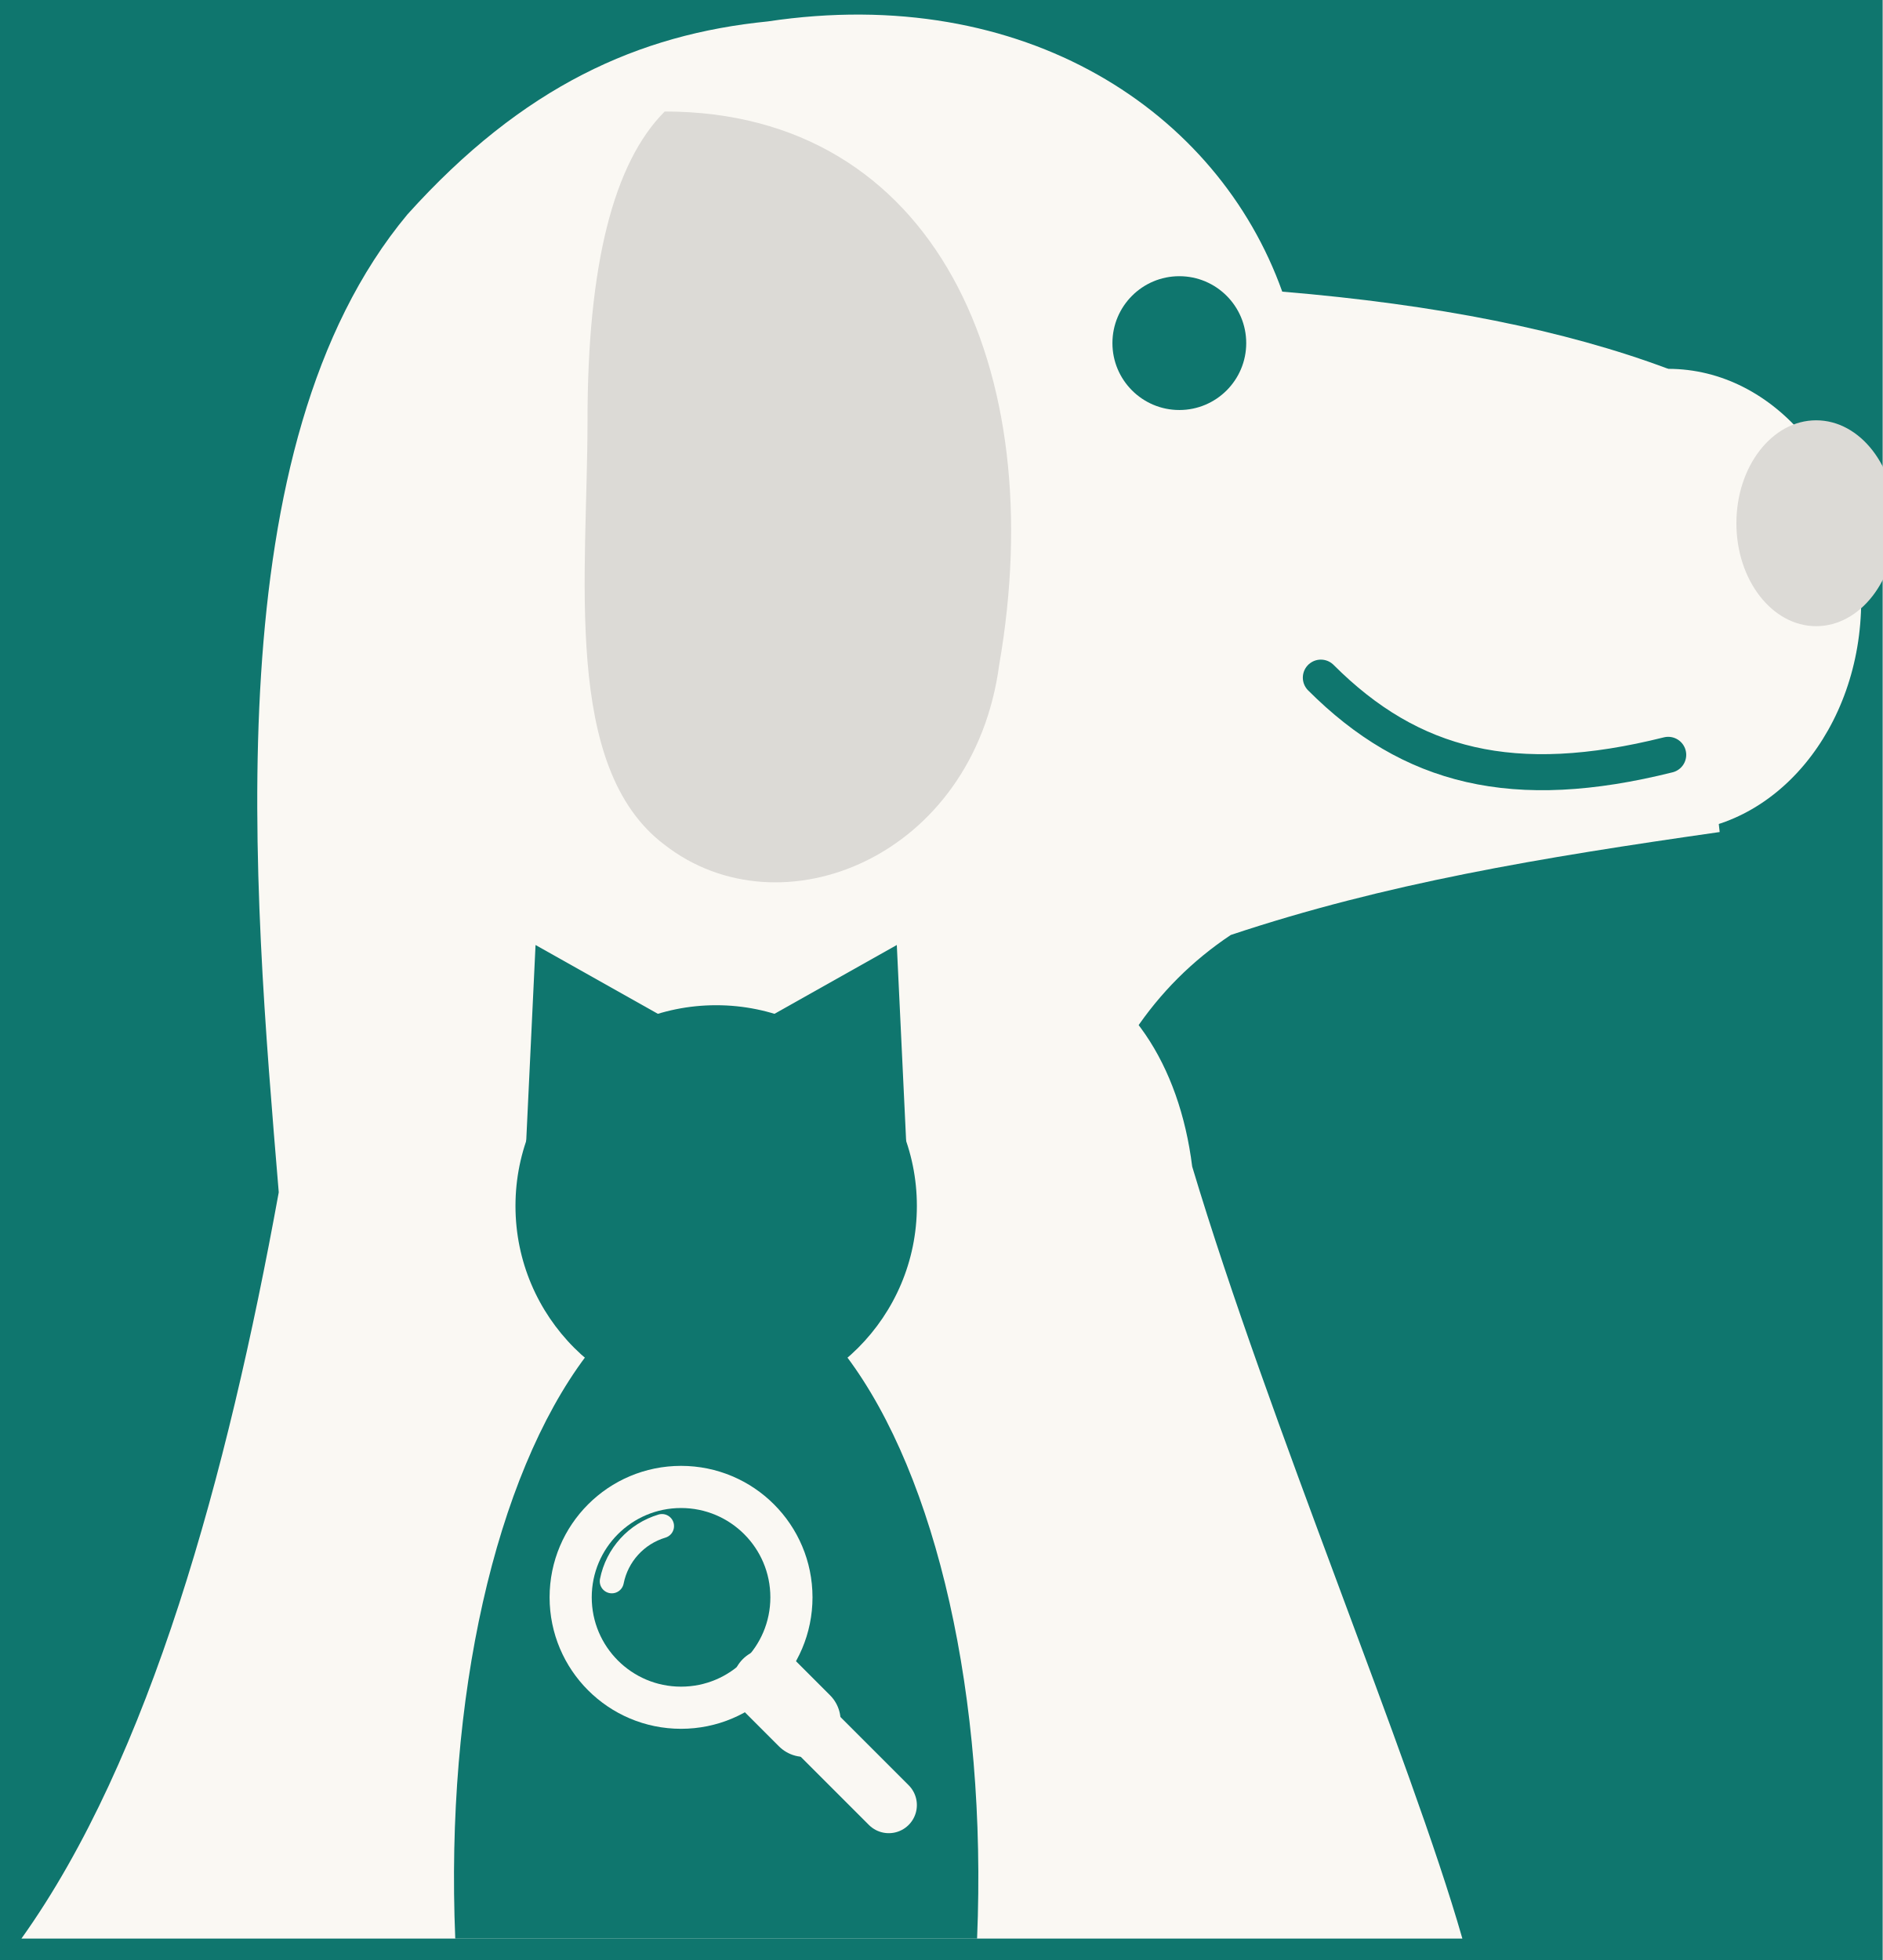
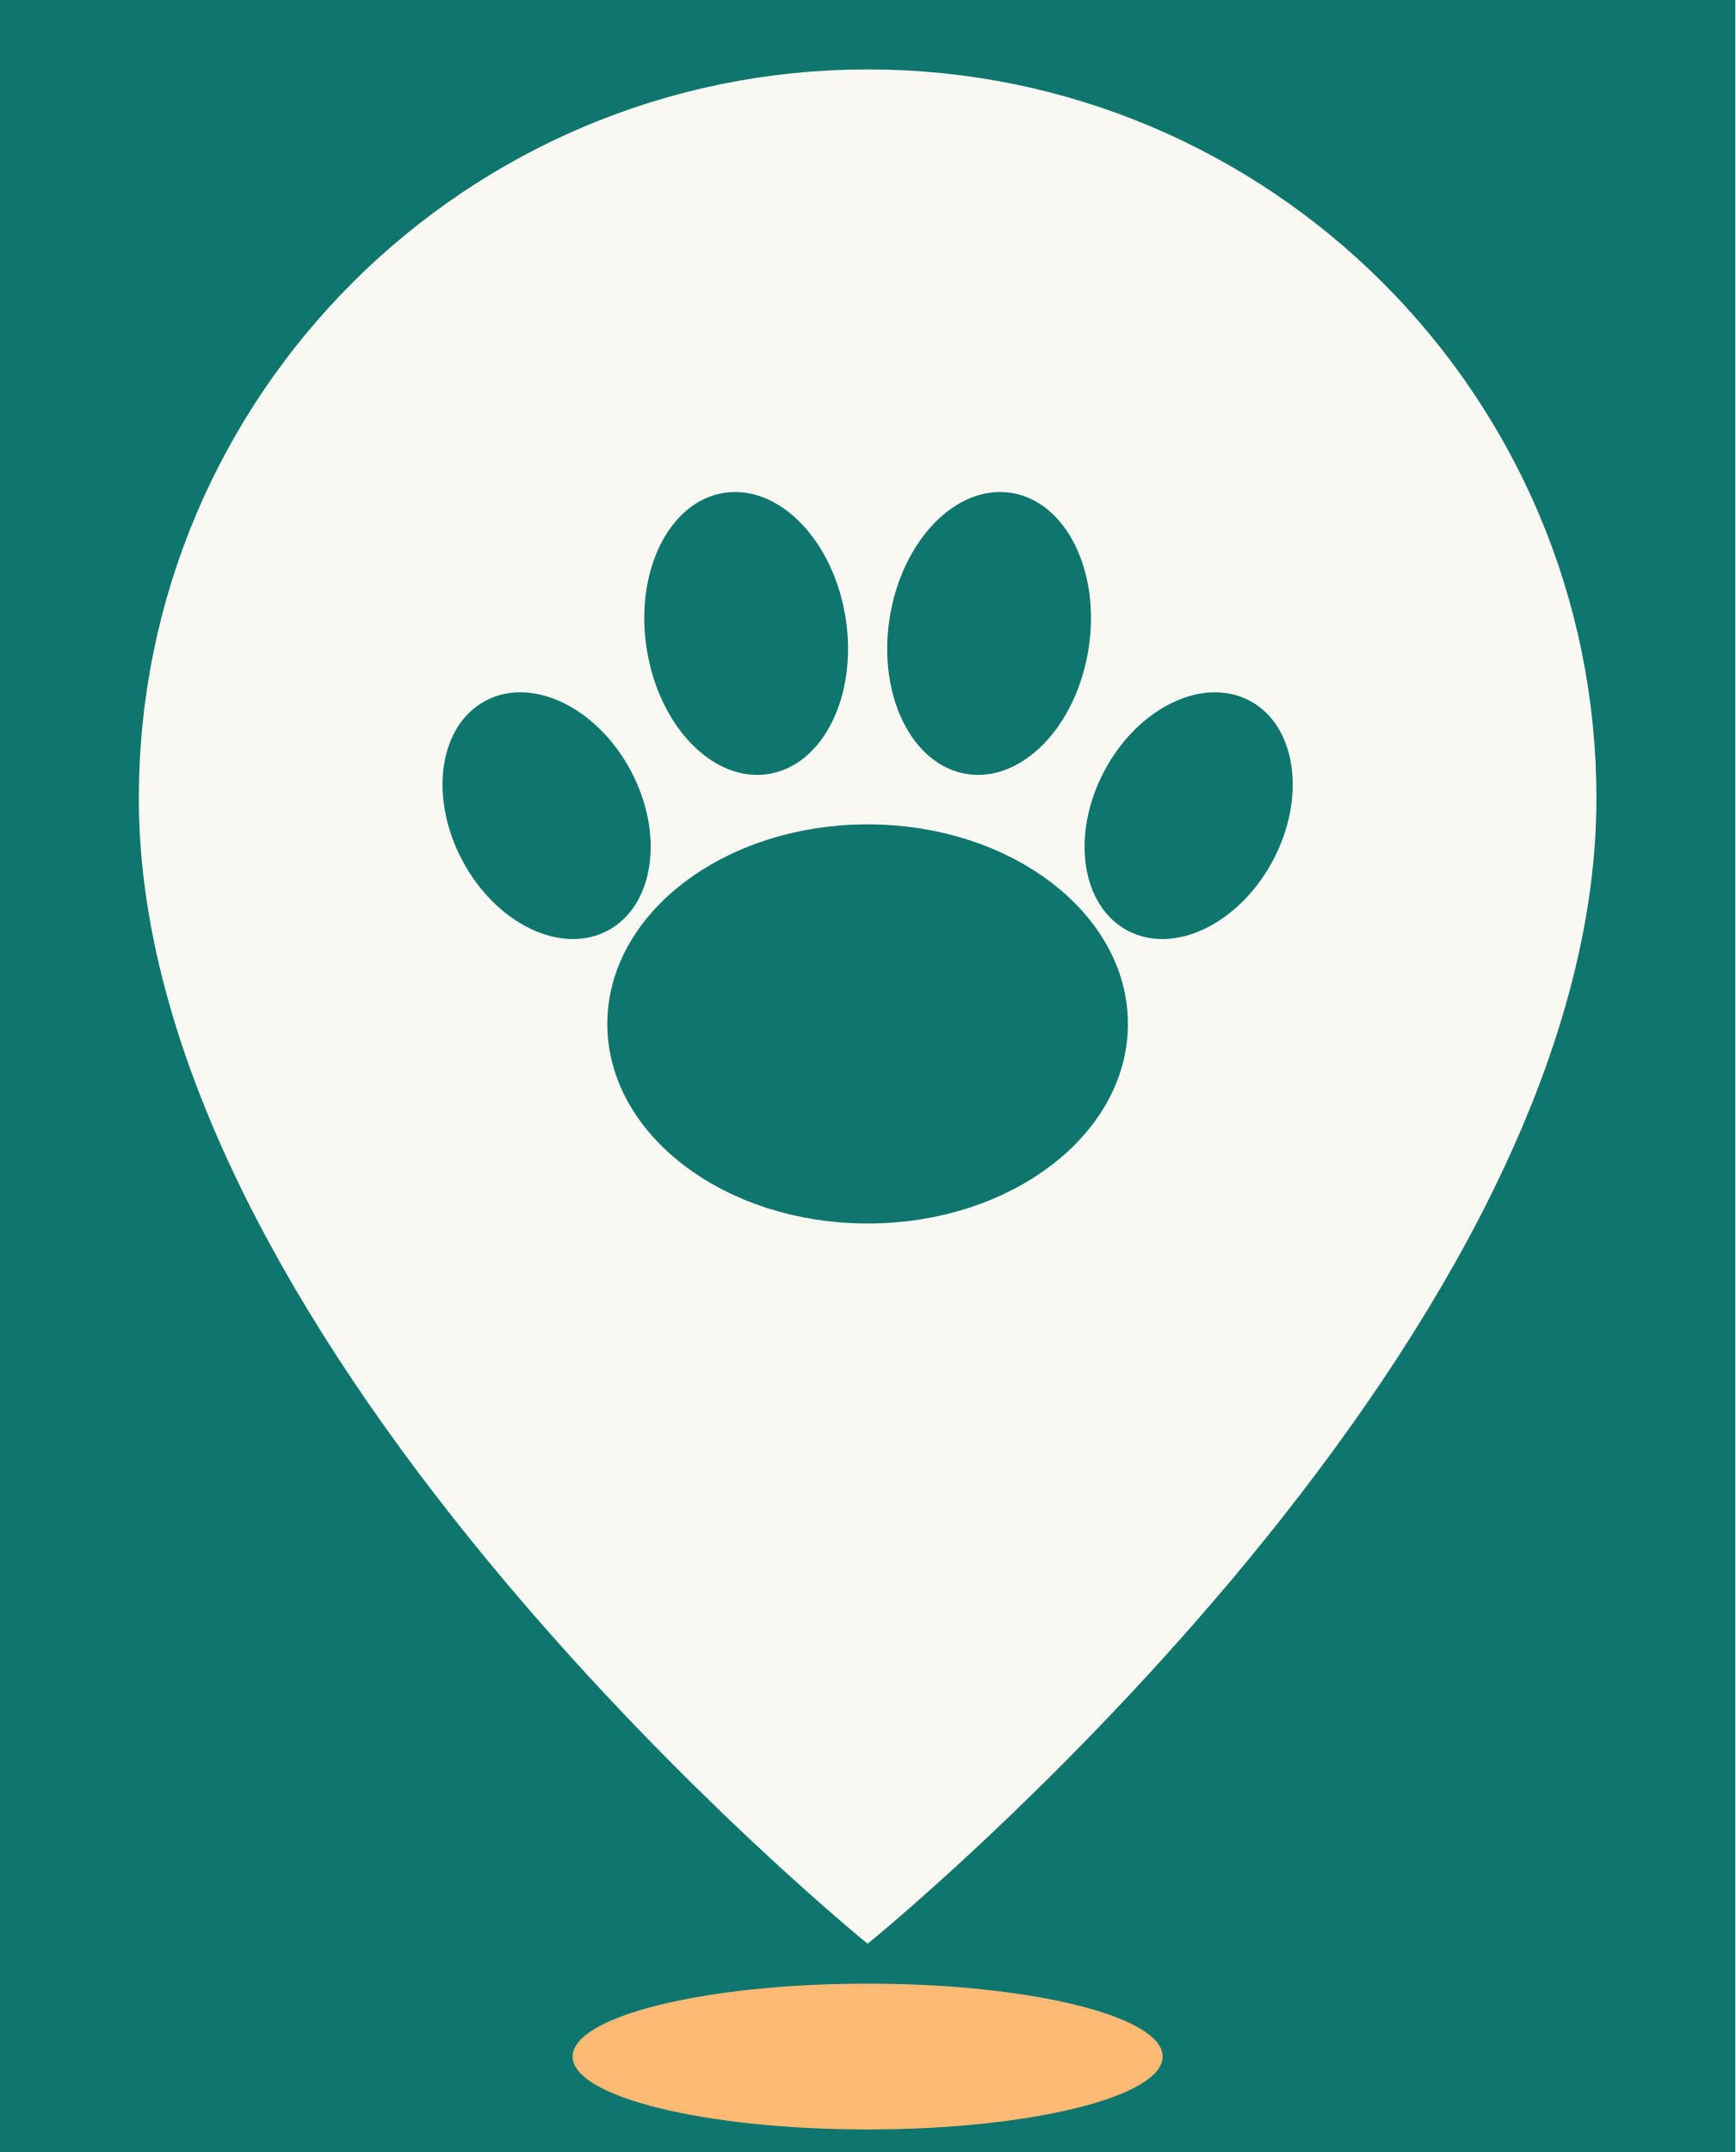
- <svg xmlns="http://www.w3.org/2000/svg" viewBox="15.5 14.3 87.8 91.4">
-   <rect x="15.5" y="14.3" width="87.8" height="91.4" fill="#0f766e" />
-   <defs>
-     <mask id="k13" maskUnits="userSpaceOnUse" x="-20" y="-20" width="260" height="360">
-       <rect x="-20" y="-20" width="260" height="360" fill="#fff" />
-       <circle cx="130" cy="58" r="5.2" fill="#000" />
-       <path d="M168 90 C156 93 148 91 141 84" fill="none" stroke="#000" stroke-width="2.8" stroke-linecap="round" />
-       <g transform="translate(94 182) scale(.78) translate(-30 -100)">
-         <g fill="#000">
-           <circle cx="30" cy="27" r="20" />
-           <path d="M11 22 L12 1 L28 10 Z" />
-           <path d="M49 22 L48 1 L32 10 Z" />
-           <path d="M17 42 C8 54 3 76 4 100 L56 100 C57 76 52 54 43 42 Z" />
-         </g>
-       </g>
-     </mask>
-   </defs>
-   <g transform="translate(-7.5 -4.5) scale(.6)">
-     <g mask="url(#k13)">
-       <g fill="#faf8f3">
-         <path d="M60 124 C58 100 55 66 70 48 C79 38 88 34 98 33 C118 30 133 40 138 54 C150 55 160 57 168 60 L172 96 C158 98 146 100 134 104 C128 108 124 114 122 122 L100 134 Z" />
-         <ellipse cx="168" cy="78" rx="15" ry="18" />
-         <path d="M60 124 C56 146 50 168 40 182 L152 182 C148 168 137 142 131 122 C130 114 126 108 120 106 L100 96 Z" />
-         <ellipse cx="179.5" cy="72" rx="6.2" ry="8" fill="#dcdad6" />
-         <path fill="#dcdad6" d="M90 40 C111 40 120 60 116 83 C114 98 99 104 90 97 C82 91 84 76 84 64 C84 52 86 44 90 40 Z" />
-       </g>
+ <svg xmlns="http://www.w3.org/2000/svg" viewBox="0 0 100 124">
+   <rect width="100" height="124" fill="#0f766e" />
+   <mask id="p">
+     <rect width="100" height="124" fill="#fff" />
+     <g fill="#000">
+       <ellipse cx="50" cy="59" rx="15" ry="11.5" transform="rotate(0 50 59)" />
+       <ellipse cx="31.5" cy="47" rx="5.5" ry="7.5" transform="rotate(-28 31.5 47)" />
+       <ellipse cx="43" cy="36.5" rx="5.8" ry="8.2" transform="rotate(-9 43 36.5)" />
+       <ellipse cx="57" cy="36.5" rx="5.8" ry="8.2" transform="rotate(9 57 36.5)" />
+       <ellipse cx="68.5" cy="47" rx="5.5" ry="7.5" transform="rotate(28 68.5 47)" />
    </g>
-     <g transform="translate(94 182) scale(.78) translate(-30 -100)" fill="none" stroke="#faf8f3" stroke-linecap="round">
-       <circle cx="26.5" cy="66" r="11" stroke-width="4.2" />
-       <path d="M19.6 64.4 A7.2 7.2 0 0 1 24.6 58.9" stroke-width="2.4" />
-       <line x1="35.2" y1="74.7" x2="38.8" y2="78.3" stroke-width="7.2" />
-       <line x1="39.6" y1="79.1" x2="47.2" y2="86.7" stroke-width="5.6" />
-     </g>
-   </g>
+   </mask>
+   <path mask="url(#p)" fill="#faf8f3" d="M50 112C50 112 8 78 8 46a42 42 0 1 1 84 0C92 78 50 112 50 112Z" />
+   <ellipse cx="50" cy="118.5" rx="17" ry="4.2" fill="#fdba74" />
</svg>
